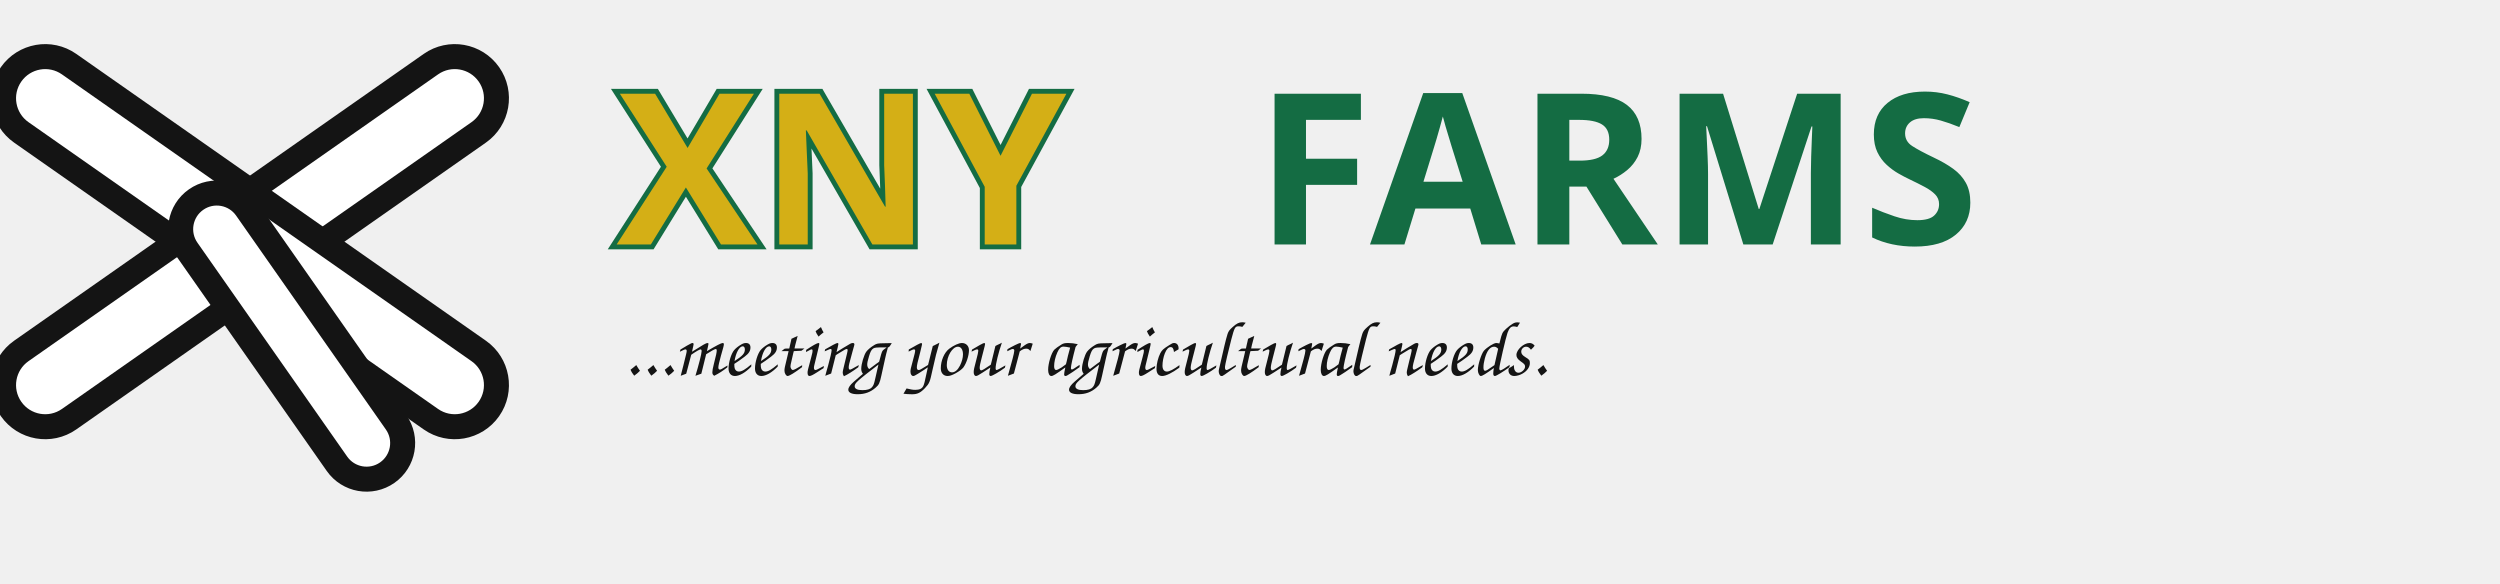
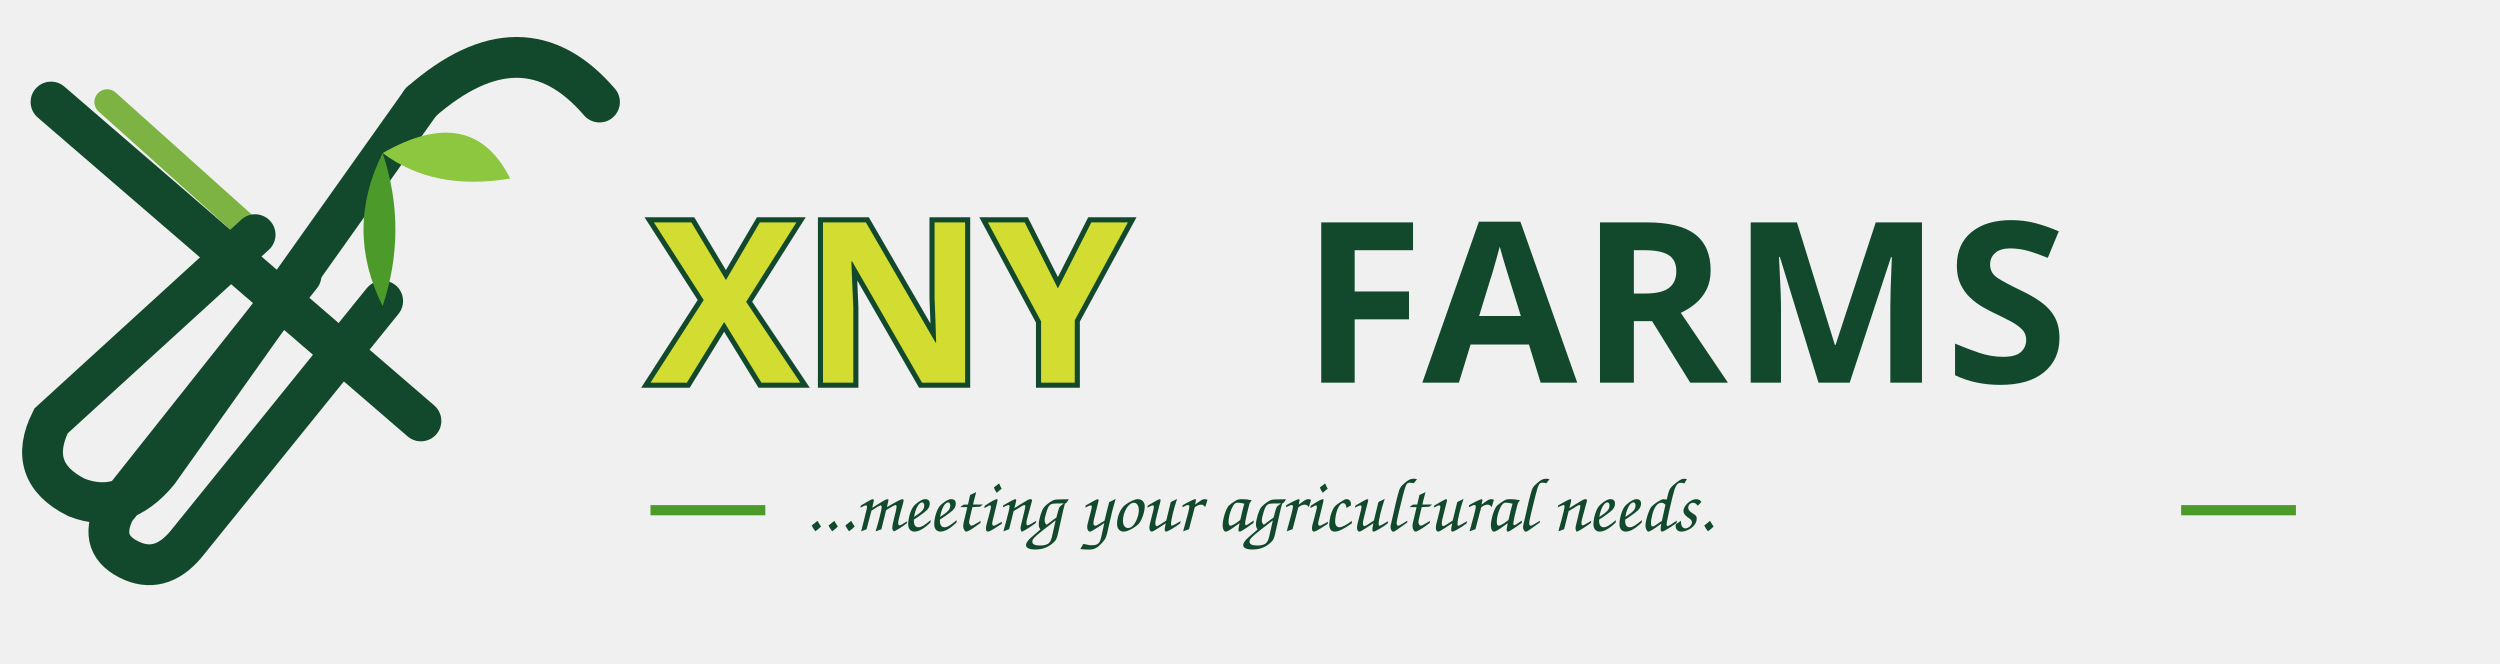
- <svg xmlns="http://www.w3.org/2000/svg" viewBox="0 0 900 210" role="img" aria-labelledby="xnyLogoTitle">
-   <g>
-     <rect x="-15" y="72" width="210" height="30" rx="15" transform="rotate(-35 90 87)" fill="#ffffff" stroke="#141414" stroke-width="9" />
-     <rect x="-15" y="72" width="210" height="30" rx="15" transform="rotate(35 90 87)" fill="#ffffff" stroke="#141414" stroke-width="9" />
-     <rect x="45" y="108" width="120" height="26" rx="13" transform="rotate(55 105 121)" fill="#ffffff" stroke="#141414" stroke-width="9" />
+ <svg xmlns="http://www.w3.org/2000/svg" viewBox="0 0 980 260" role="img" aria-labelledby="xnyLogoTitle">
+   <g fill="none" stroke-linecap="round">
+     <path d="M20 40 L165 165" stroke="#12492C" stroke-width="16" />
+     <path d="M42 40 L100 92" stroke="#7CB342" stroke-width="10" />
+     <path d="M165 40 Q205 5 235 40" stroke="#12492C" stroke-width="16" fill="none" />
+     <path d="M100 92 L20 165 Q10 185 30 195 Q48 202 62 185 L165 40" stroke="#12492C" stroke-width="16" />
+     <path d="M118 108 L45 200 Q38 214 52 220 Q64 225 74 212 L150 118" stroke="#12492C" stroke-width="16" />
  </g>
-   <text x="222" y="88" font-family="'Baloo 2','Arial Rounded MT Bold',sans-serif" font-weight="800" font-size="76" fill="#D4AF16" stroke="#146C43" stroke-width="3.5" paint-order="stroke" letter-spacing="1">XNY</text>
-   <text x="452" y="88" font-family="'Baloo 2','Arial Rounded MT Bold',sans-serif" font-weight="800" font-size="76" fill="#146C43" letter-spacing="1">FARMS</text>
-   <text x="224" y="135" font-family="'Baloo 2',cursive,sans-serif" font-weight="500" font-style="italic" font-size="28" fill="#141414">...meeting your agricultural needs.</text>
+   <path d="M150 60 Q185 40 200 70 Q170 75 150 60 Z" fill="#8DC63F" />
+   <path d="M150 60 Q160 90 150 120 Q135 90 150 60 Z" fill="#4C9A2A" />
+   <text x="255" y="150" font-family="'Baloo 2','Arial Rounded MT Bold',sans-serif" font-weight="800" font-size="88" fill="#D3DC30" stroke="#12492C" stroke-width="4" paint-order="stroke" letter-spacing="1">XNY</text>
+   <text x="510" y="150" font-family="'Baloo 2','Arial Rounded MT Bold',sans-serif" font-weight="800" font-size="88" fill="#12492C" letter-spacing="1">FARMS</text>
+   <line x1="255" y1="200" x2="300" y2="200" stroke="#4C9A2A" stroke-width="4" />
+   <text x="315" y="208" font-family="'Baloo 2',cursive,sans-serif" font-weight="500" font-style="italic" font-size="30" fill="#12492C">...meeting your agricultural needs.</text>
+   <line x1="855" y1="200" x2="900" y2="200" stroke="#4C9A2A" stroke-width="4" />
</svg>
